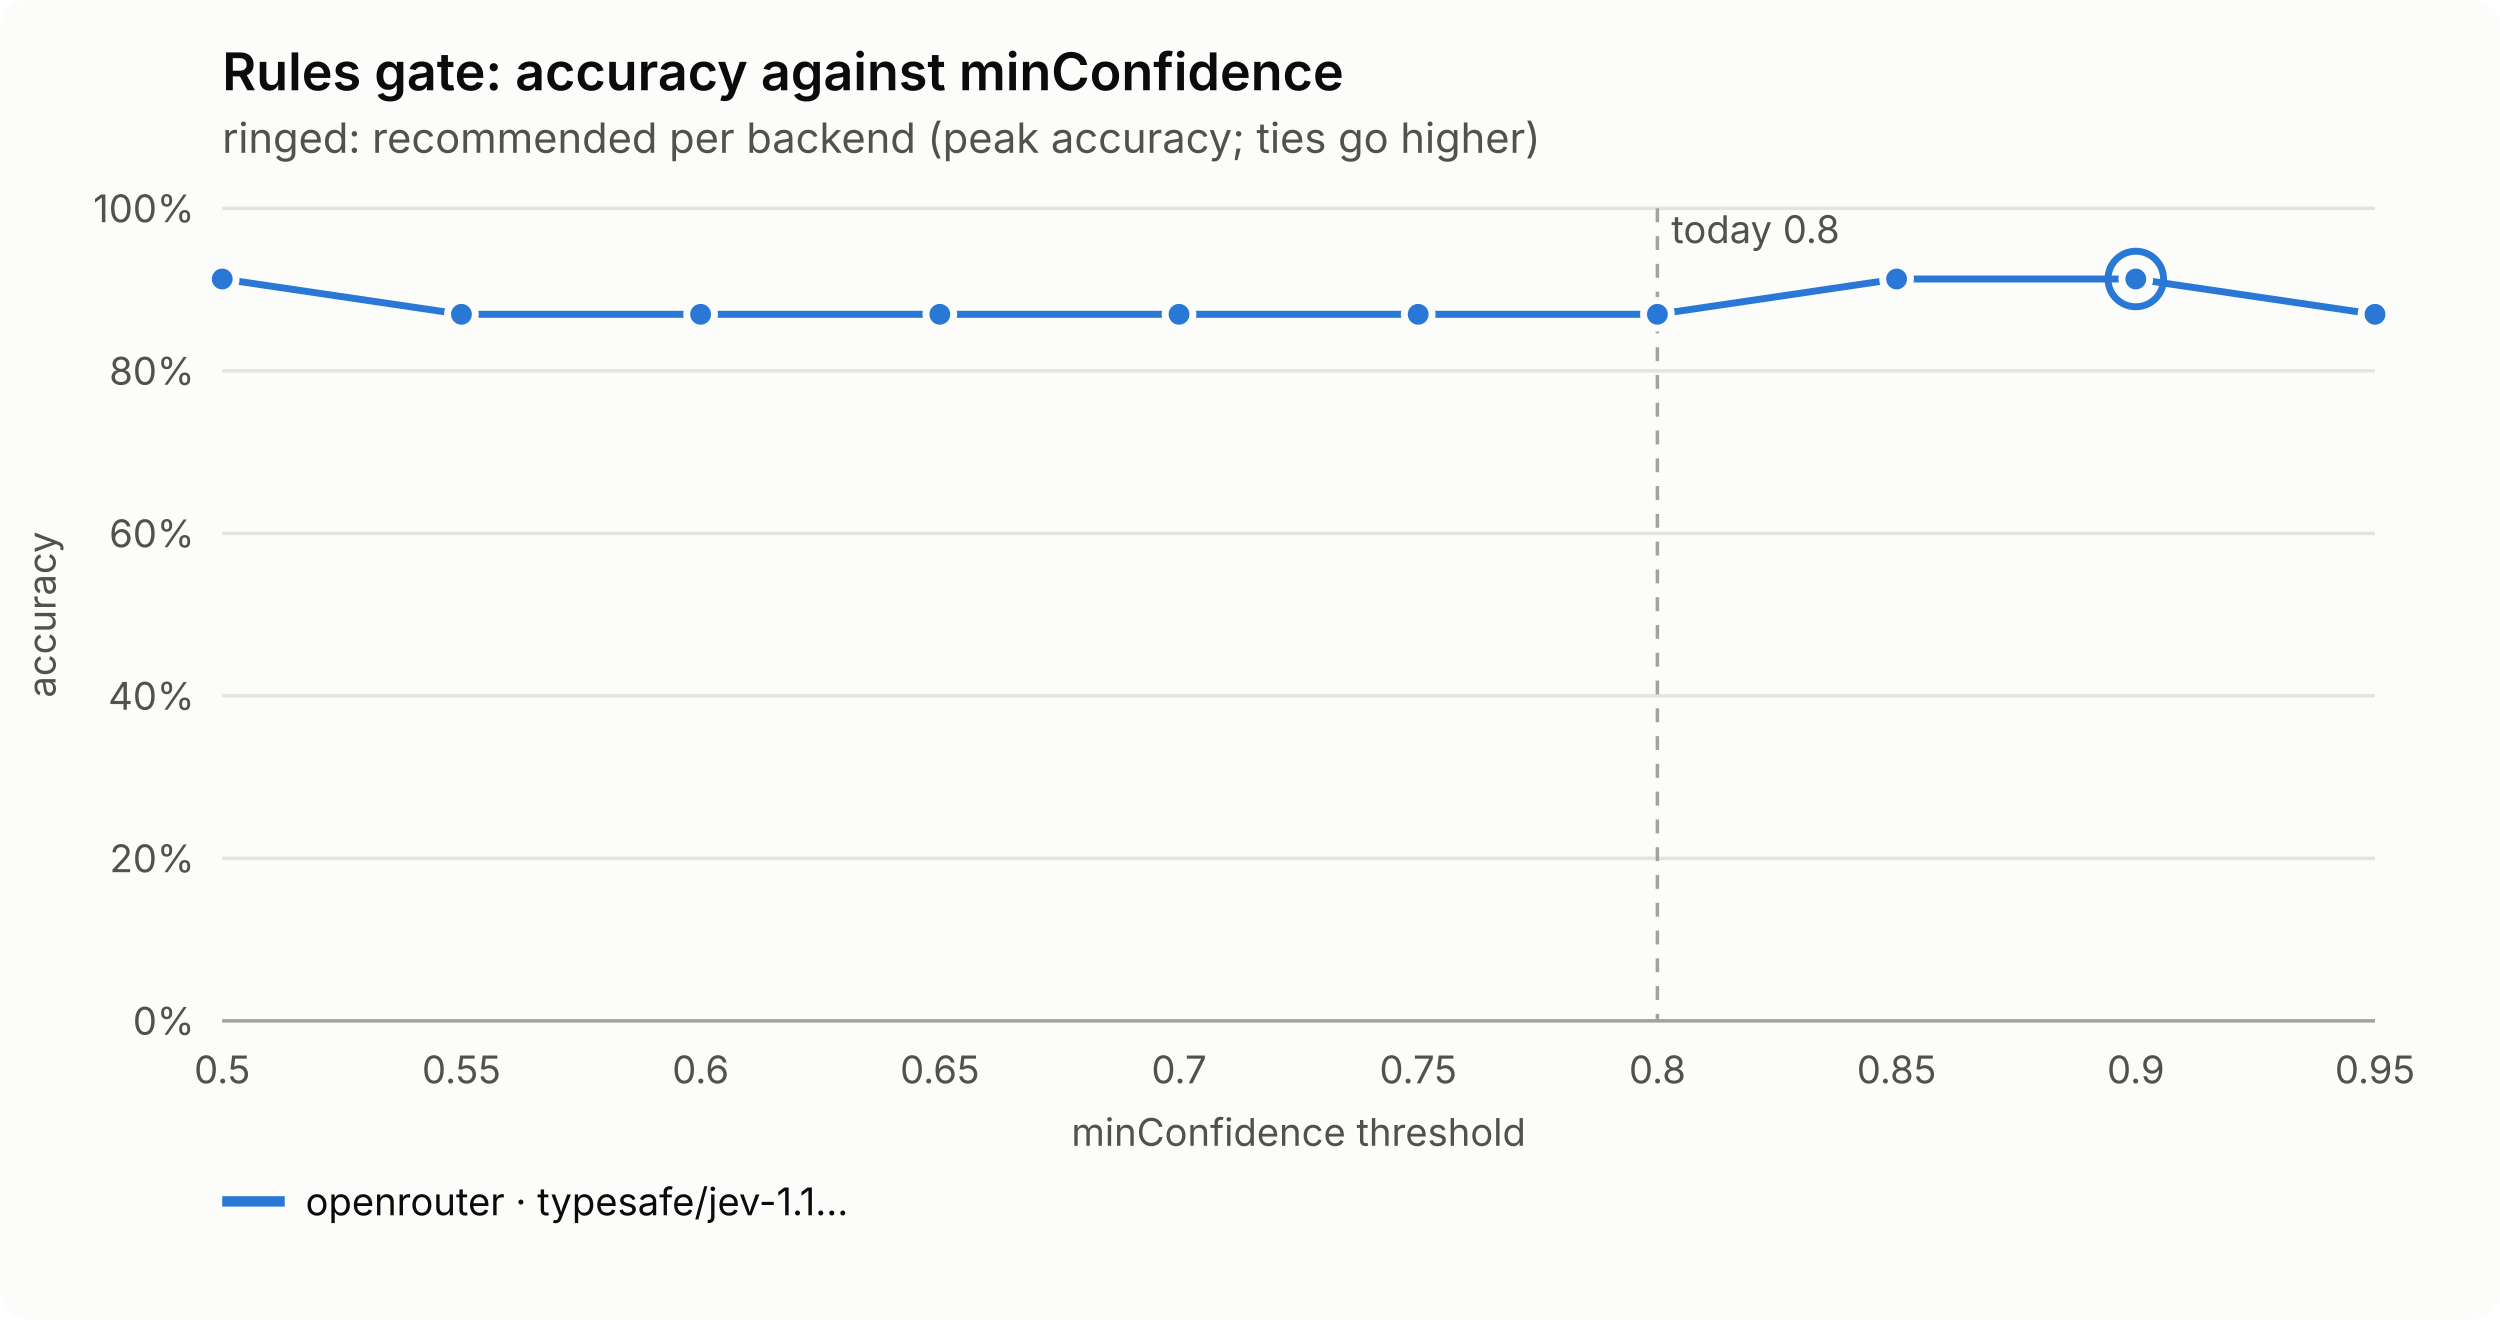
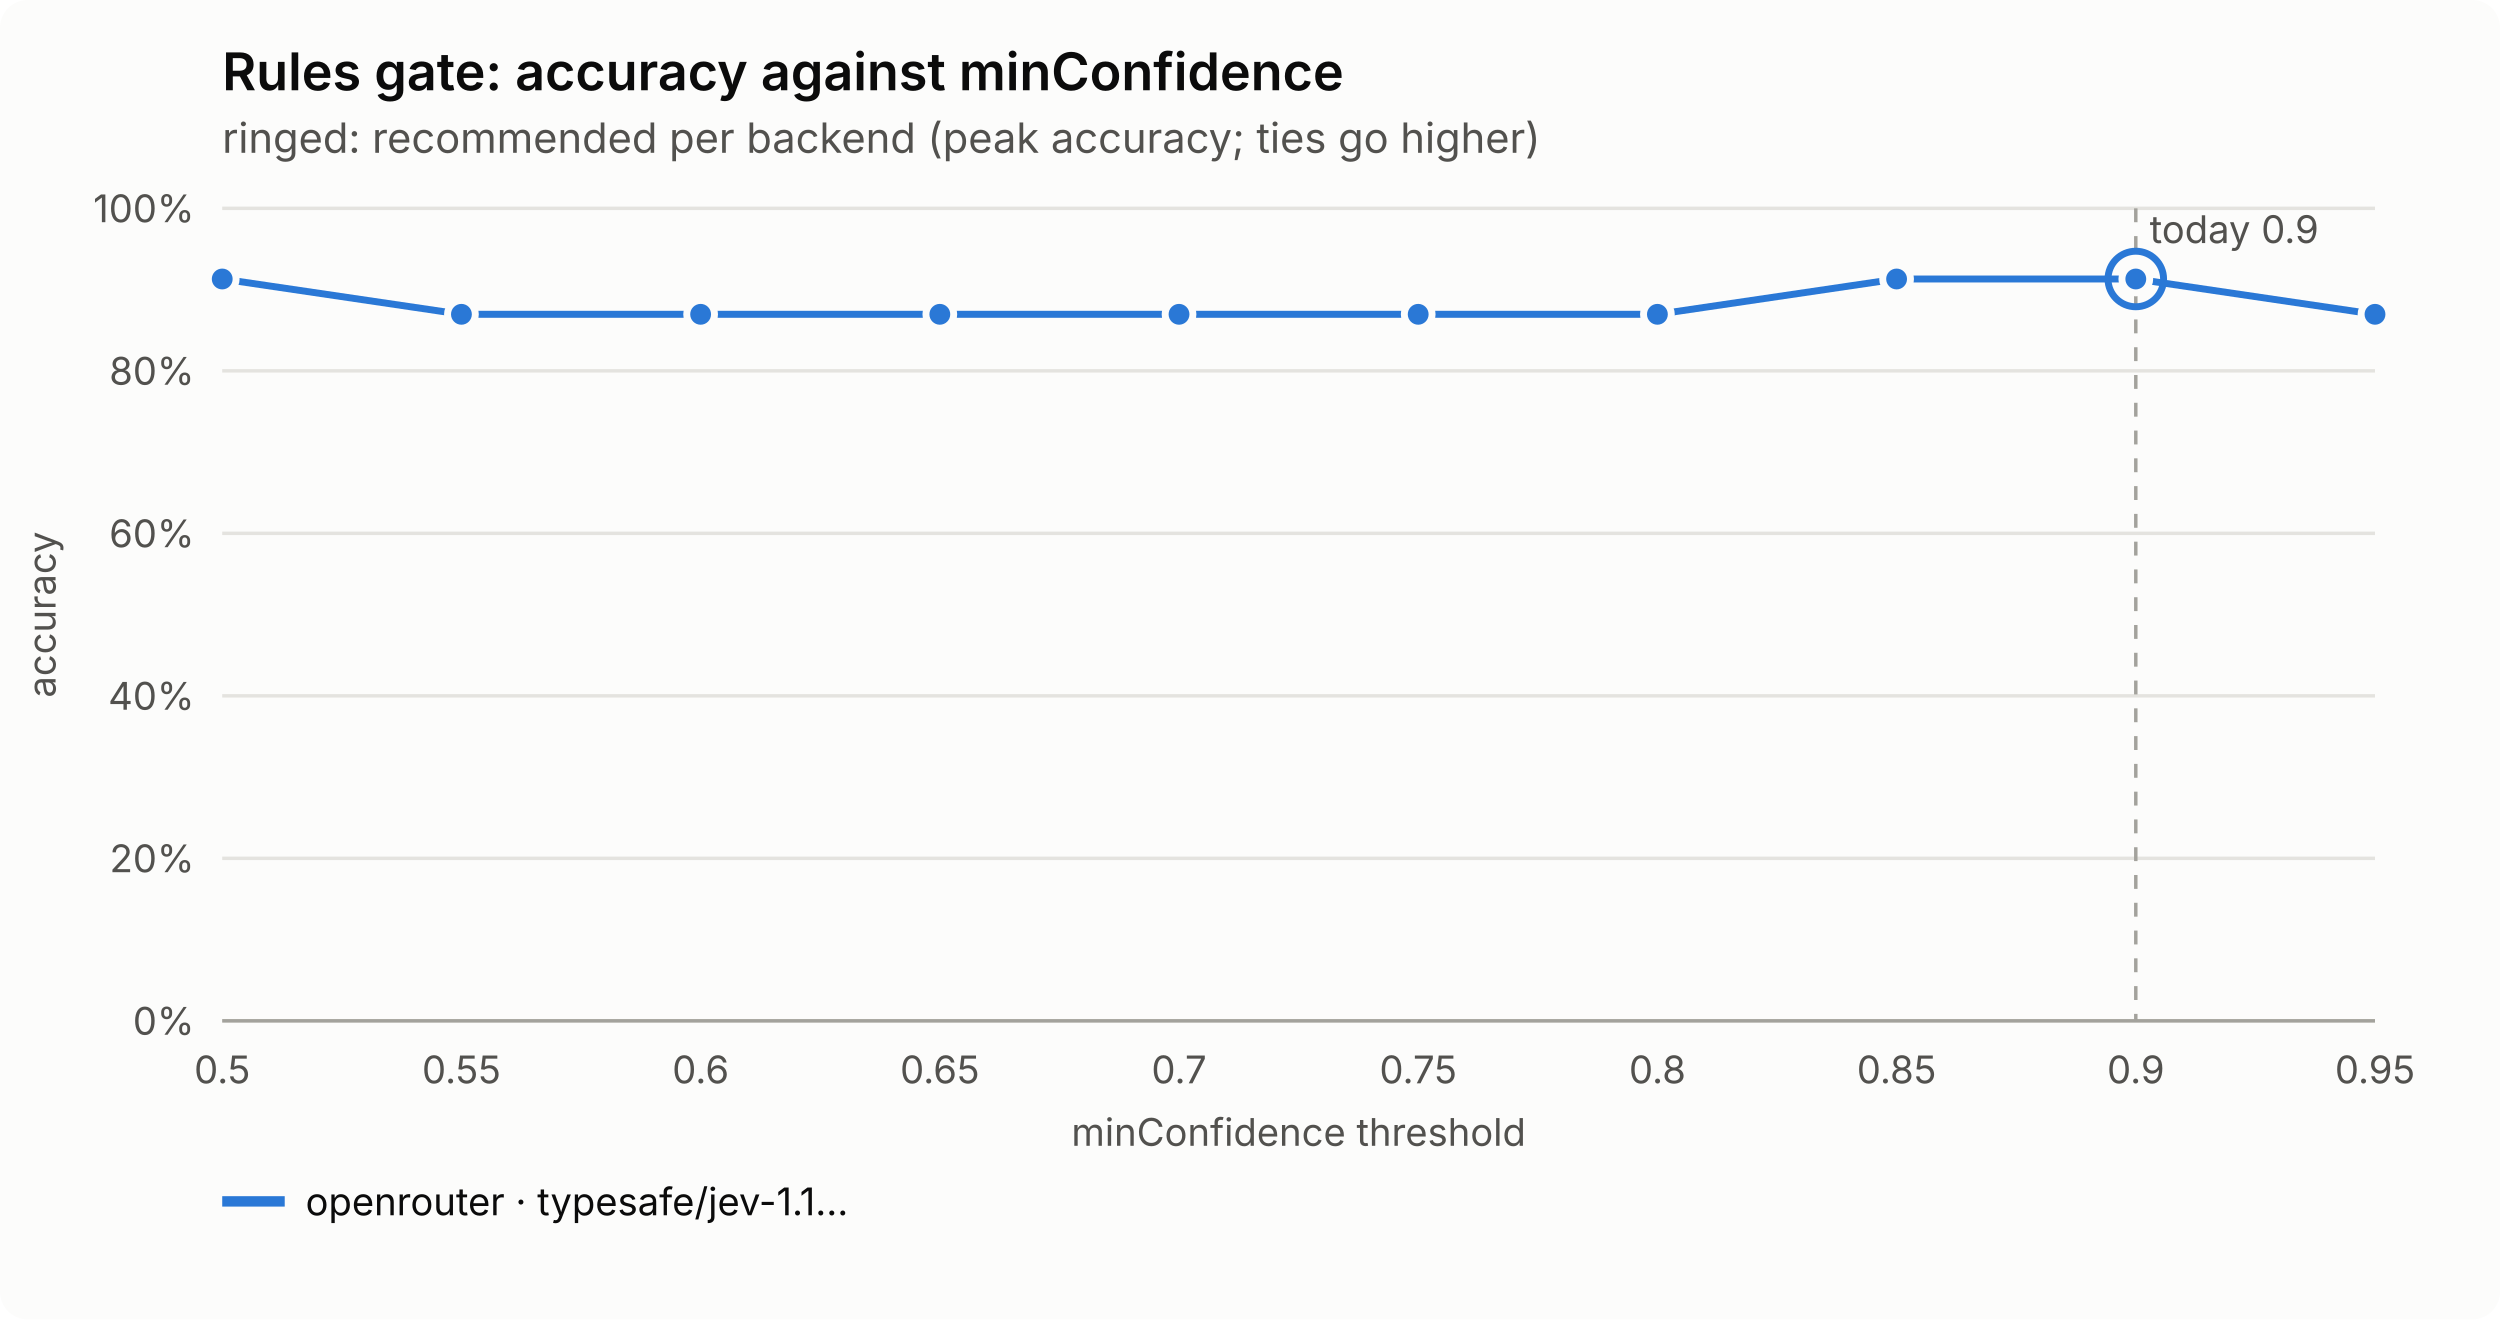
<svg xmlns="http://www.w3.org/2000/svg" viewBox="0 0 720 380" width="720" height="380" role="img" aria-label="Rules gate: accuracy against minConfidence">
  <style>
text{font-family:system-ui,-apple-system,"Segoe UI",sans-serif}
.t{font-size:15px;font-weight:600}.st{font-size:12px}.ax{font-size:11px}.lab{font-size:11px}
.g,.a,.guide{stroke-width:1}.guide{stroke-dasharray:4 4}.fake{font-size:13px;font-weight:700}
.bg{fill:#fcfcfb}.dot{stroke:#fcfcfb}text{fill:#0b0b0b}.st,.ax{fill:#52514e}.g{stroke:#e4e3df}.a,.guide{stroke:#a3a29c}.l1{stroke:#2a78d6}.d1{fill:#2a78d6}.fake{fill:#c43534}
@media (prefers-color-scheme: dark){.bg{fill:#1a1a19}.dot{stroke:#1a1a19}text{fill:#f0efec}.st,.ax{fill:#c3c2b7}.g{stroke:#353532}.a,.guide{stroke:#6b6a64}.l1{stroke:#3987e5}.d1{fill:#3987e5}.fake{fill:#e66767}}
</style>
  <rect width="720" height="380" rx="8" class="bg" />
  <text class="t" x="64" y="26">Rules gate: accuracy against minConfidence</text>
  <text class="st" x="64" y="44">ringed: recommended per backend (peak accuracy; ties go higher)</text>
  <line class="g" x1="64" x2="684" y1="294" y2="294" />
  <text class="ax" x="56" y="298" text-anchor="end">0%</text>
  <line class="g" x1="64" x2="684" y1="247.2" y2="247.2" />
  <text class="ax" x="56" y="251.2" text-anchor="end">20%</text>
  <line class="g" x1="64" x2="684" y1="200.4" y2="200.4" />
  <text class="ax" x="56" y="204.4" text-anchor="end">40%</text>
  <line class="g" x1="64" x2="684" y1="153.6" y2="153.6" />
  <text class="ax" x="56" y="157.6" text-anchor="end">60%</text>
  <line class="g" x1="64" x2="684" y1="106.8" y2="106.8" />
  <text class="ax" x="56" y="110.8" text-anchor="end">80%</text>
  <line class="g" x1="64" x2="684" y1="60" y2="60" />
  <text class="ax" x="56" y="64" text-anchor="end">100%</text>
  <text class="ax" x="64" y="312" text-anchor="middle">0.5</text>
  <text class="ax" x="132.89" y="312" text-anchor="middle">0.55</text>
  <text class="ax" x="201.78" y="312" text-anchor="middle">0.6</text>
  <text class="ax" x="270.67" y="312" text-anchor="middle">0.65</text>
  <text class="ax" x="339.56" y="312" text-anchor="middle">0.7</text>
  <text class="ax" x="408.44" y="312" text-anchor="middle">0.75</text>
  <text class="ax" x="477.33" y="312" text-anchor="middle">0.8</text>
  <text class="ax" x="546.22" y="312" text-anchor="middle">0.85</text>
  <text class="ax" x="615.11" y="312" text-anchor="middle">0.9</text>
  <text class="ax" x="684" y="312" text-anchor="middle">0.95</text>
  <line class="a" x1="64" x2="684" y1="294" y2="294" />
  <text class="ax" x="374" y="330" text-anchor="middle">minConfidence threshold</text>
  <text class="ax" transform="translate(16 177) rotate(-90)" text-anchor="middle">accuracy</text>
-   <line class="guide" x1="477.33" x2="477.33" y1="60" y2="294" />
-   <text class="ax" x="481.33" y="70">today 0.8</text>
+   <line class="guide" x1="615.11" x2="615.11" y1="60" y2="294" />
+   <text class="ax" x="619.11" y="70">today 0.9</text>
  <polyline class="l1" fill="none" stroke-width="2" stroke-linejoin="round" points="64,80.35 132.89,90.52 201.78,90.52 270.67,90.52 339.56,90.52 408.44,90.52 477.33,90.52 546.22,80.35 615.11,80.35 684,90.52" />
  <circle class="d1 dot" cx="64" cy="80.35" r="4" stroke-width="2" />
  <circle class="d1 dot" cx="132.89" cy="90.52" r="4" stroke-width="2" />
  <circle class="d1 dot" cx="201.78" cy="90.52" r="4" stroke-width="2" />
  <circle class="d1 dot" cx="270.67" cy="90.52" r="4" stroke-width="2" />
  <circle class="d1 dot" cx="339.56" cy="90.52" r="4" stroke-width="2" />
  <circle class="d1 dot" cx="408.44" cy="90.52" r="4" stroke-width="2" />
  <circle class="d1 dot" cx="477.33" cy="90.52" r="4" stroke-width="2" />
  <circle class="d1 dot" cx="546.22" cy="80.35" r="4" stroke-width="2" />
  <circle class="d1 dot" cx="615.11" cy="80.35" r="4" stroke-width="2" />
  <circle class="d1 dot" cx="684" cy="90.52" r="4" stroke-width="2" />
  <circle class="l1" cx="615.11" cy="80.35" r="8" fill="none" stroke-width="2" />
  <line x1="64" x2="82" y1="346" y2="346" class="l1" stroke-width="3" />
  <text class="lab" x="88" y="350">openrouter · typesafe/jev-1.1…</text>
</svg>
